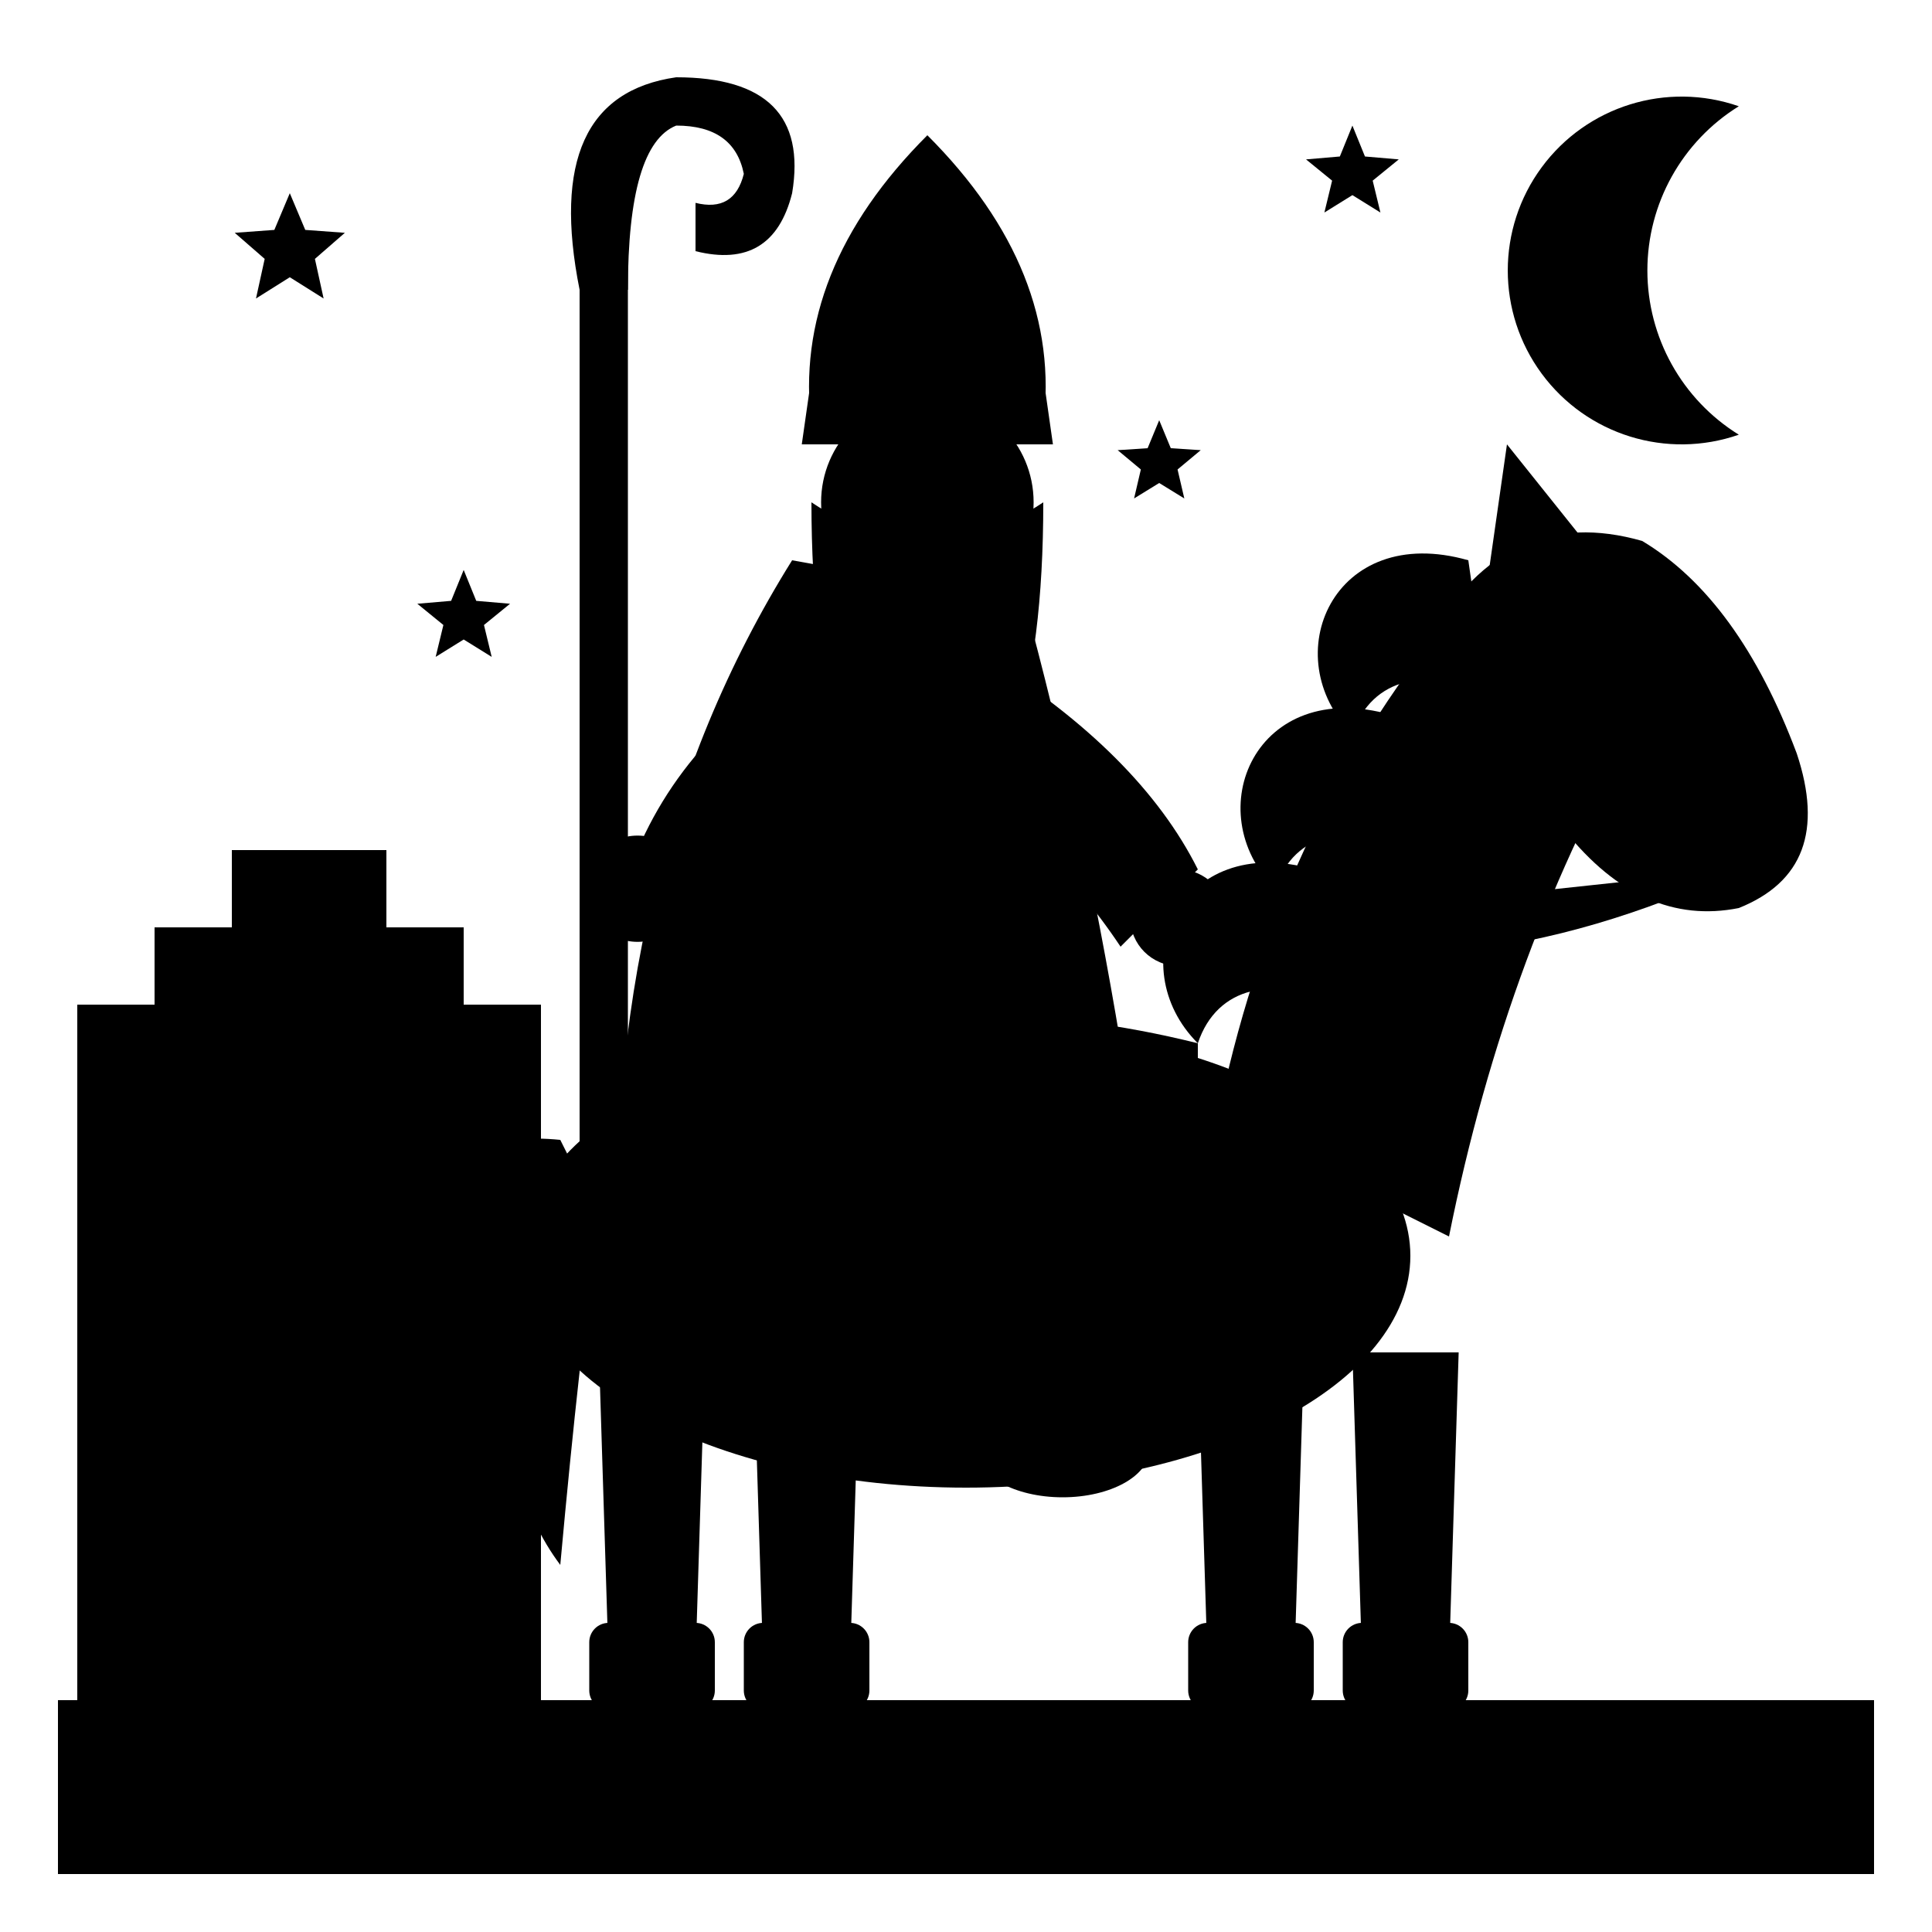
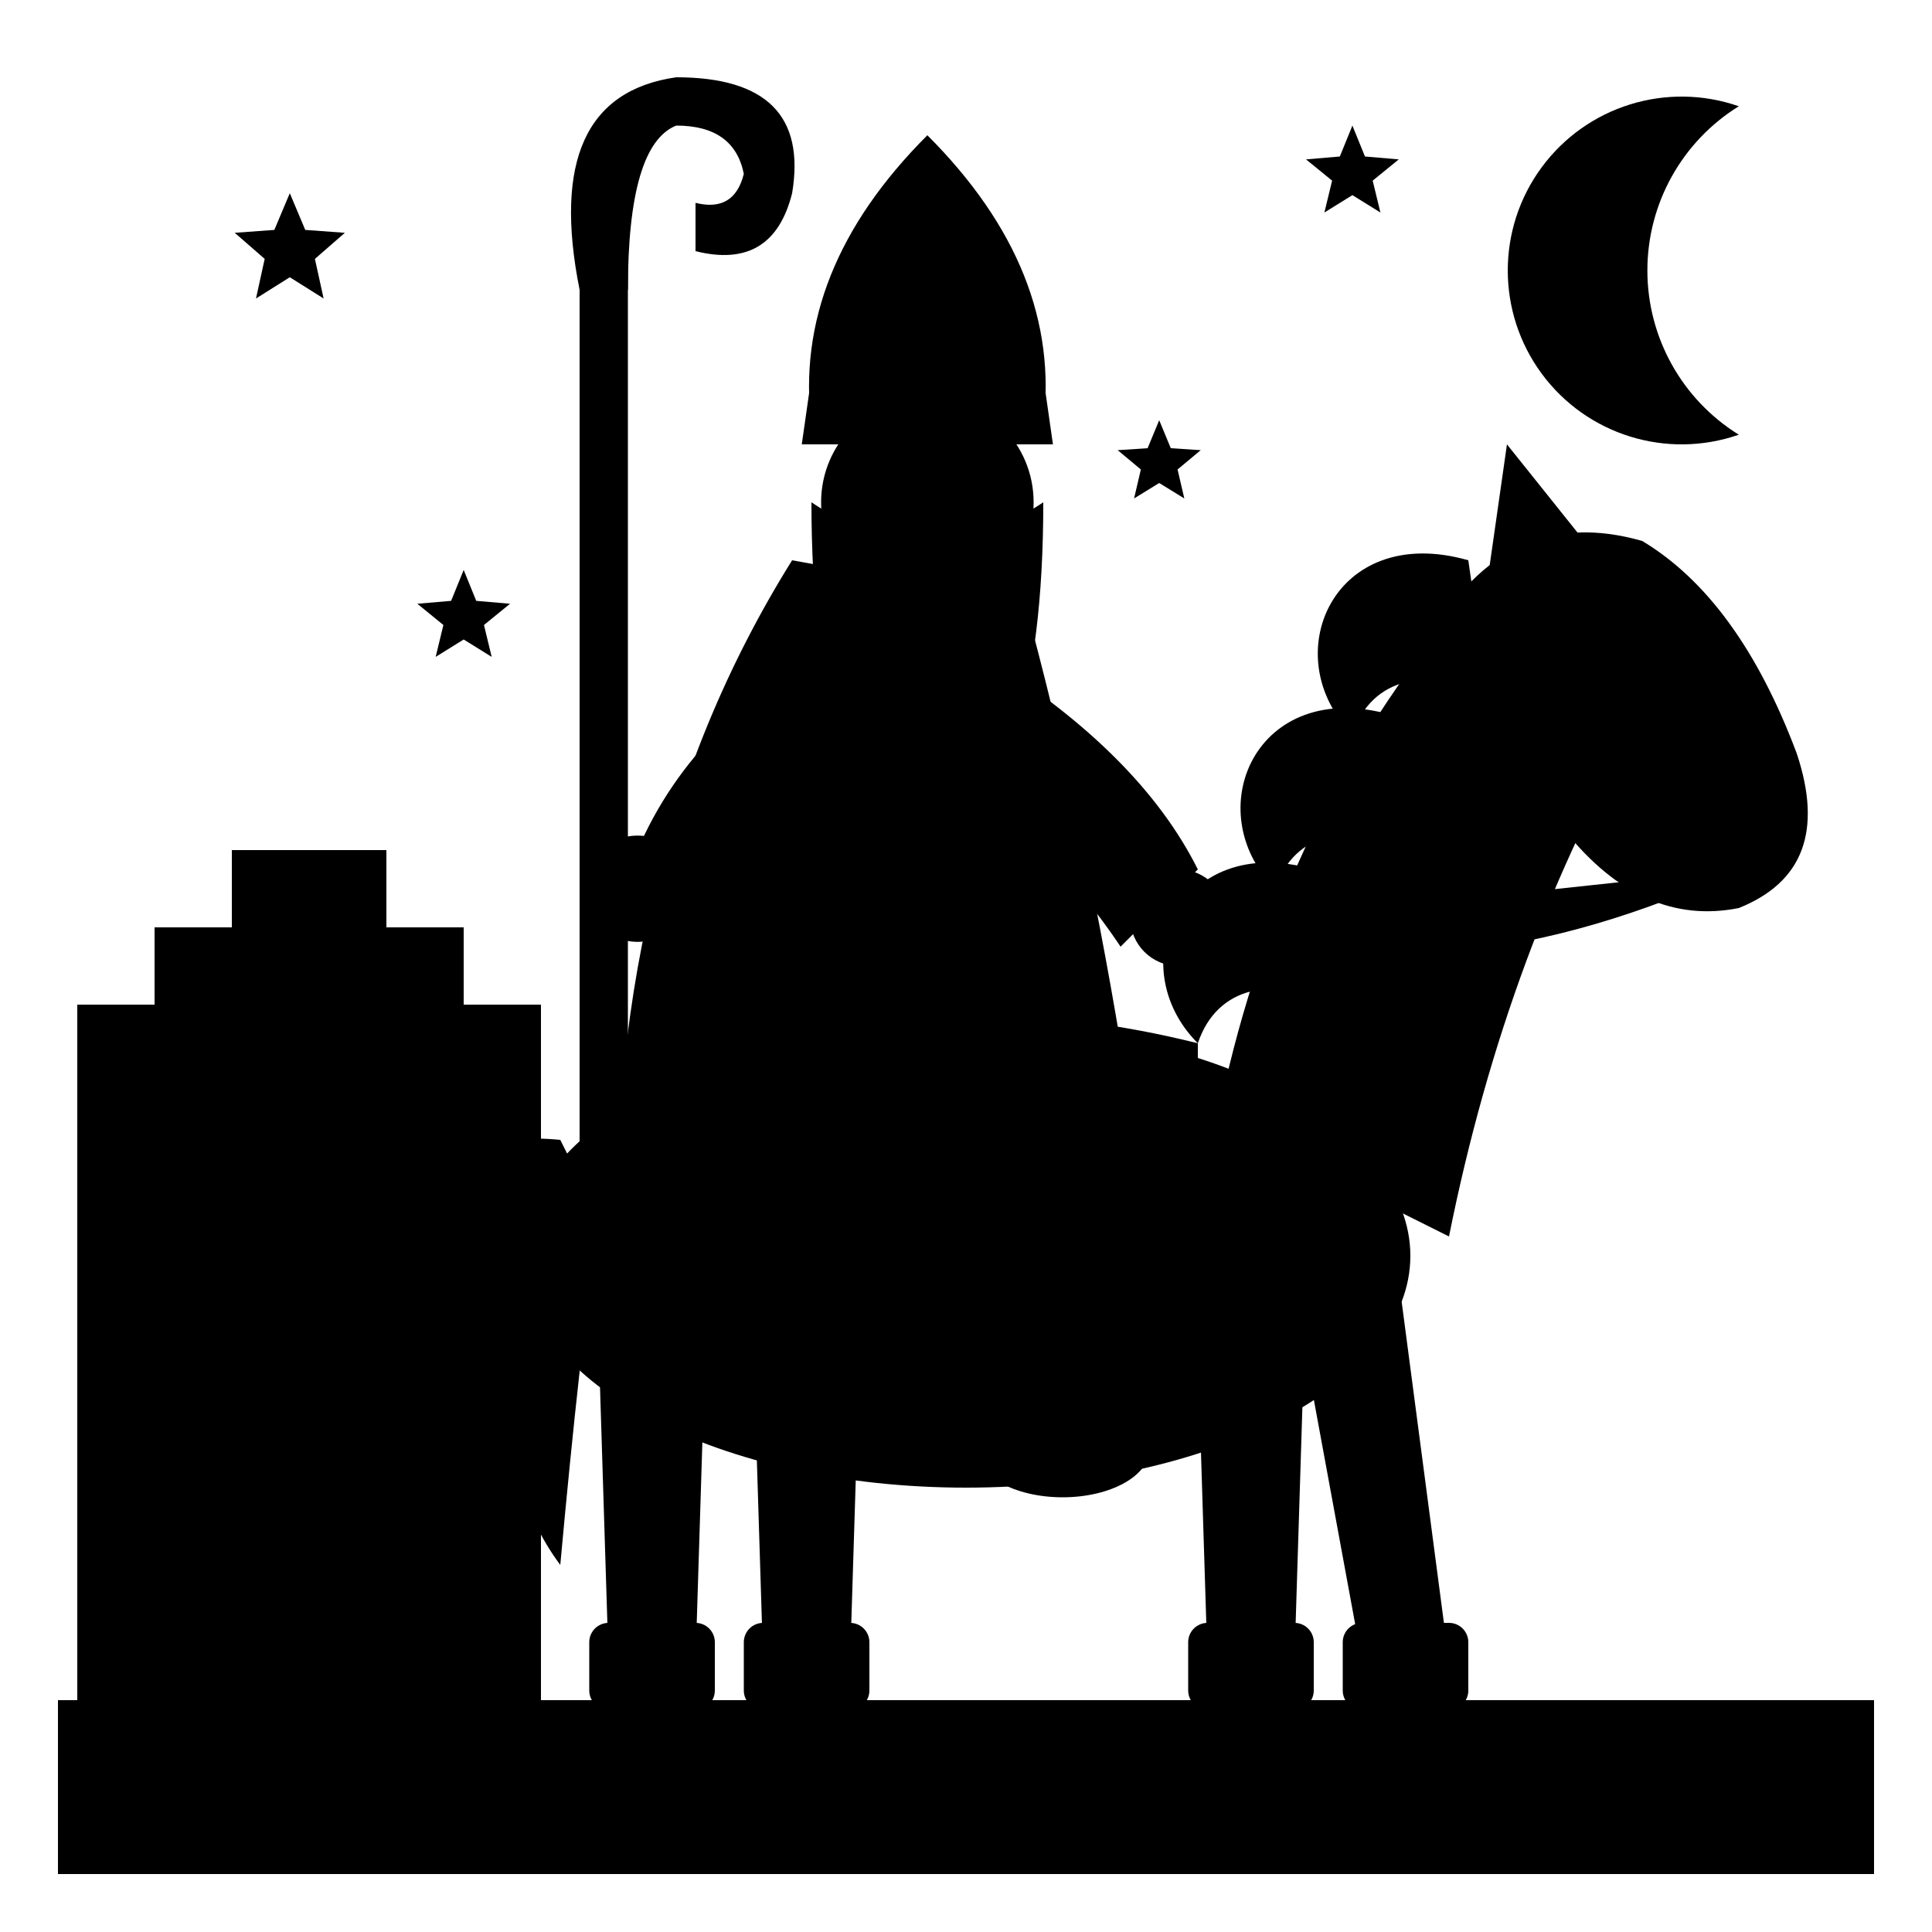
<svg xmlns="http://www.w3.org/2000/svg" viewBox="0 0 200 200">
  <rect class="r" data-i="0" x="6" y="176" width="188" height="18" />
  <path class="l" d="M6 185 H194 M24 176 V185 M52 176 V185 M80 176 V185 M108 176 V185 M136 176 V185 M164 176 V185 M38 185 V194 M66 185 V194 M94 185 V194 M122 185 V194 M150 185 V194 M178 185 V194" />
  <path class="r" data-i="1" d="M8 176 L8 104 L16 104 L16 96 L24 96 L24 88 L40 88 L40 96 L48 96 L48 104 L56 104 L56 176 Z" />
  <rect class="r" data-i="2" x="16" y="112" width="10" height="14" />
  <rect class="r" data-i="3" x="38" y="112" width="10" height="14" />
  <path class="r" data-i="4" d="M26 176 V156 Q32 148 38 156 V176 Z" />
  <path class="r" data-i="5" d="M180 11 A18 18 0 1 0 180 45 A20 20 0 0 1 180 11 Z" />
  <polygon class="r" data-i="6" points="30,20 31.6,23.8 35.7,24.1 32.6,26.8 33.5,30.9 30,28.7 26.5,30.9 27.4,26.8 24.3,24.1 28.4,23.8" />
  <polygon class="r" data-i="7" points="140,13 141.3,16.2 144.8,16.5 142.1,18.7 142.9,22 140,20.2 137.1,22 137.9,18.7 135.2,16.5 138.7,16.2" />
  <polygon class="r" data-i="8" points="48,59 49.3,62.2 52.8,62.5 50.1,64.7 50.9,68 48,66.2 45.1,68 45.9,64.7 43.2,62.5 46.7,62.2" />
  <polygon class="r" data-i="9" points="120,43.5 121.2,46.4 124.3,46.6 121.9,48.6 122.6,51.6 120,50 117.4,51.6 118.1,48.6 115.7,46.6 118.8,46.4" />
  <path class="r" data-i="10" d="M58 118 Q38 116 36 144 Q34 162 44 172 Q44 150 52 140 Q52 154 58 162 Q60 140 62 126 Z" />
  <path class="r" data-i="11" d="M62 140 L73 140 L72 172 L63 172 Z" />
  <path class="r" data-i="12" d="M78 140 L89 140 L88 172 L79 172 Z" />
  <path class="r" data-i="13" d="M124 140 L135 140 L134 172 L125 172 Z" />
-   <path class="r" data-i="14" d="M140 140 L151 140 L150 172 L141 172 Z" />
+   <path class="r" data-i="14" d="M134 134 L145 134 L150 172 L141 172 Z" />
  <rect class="r" data-i="15" x="61" y="168" width="13" height="9" rx="2" />
  <rect class="r" data-i="16" x="77" y="168" width="13" height="9" rx="2" />
  <rect class="r" data-i="17" x="123" y="168" width="13" height="9" rx="2" />
  <rect class="r" data-i="18" x="139" y="168" width="13" height="9" rx="2" />
  <path class="r" data-i="19" d="M126 116 Q132 86 150 64 L170 74 Q156 98 150 128 Z" />
  <ellipse class="r" data-i="20" cx="100" cy="130" rx="46" ry="24" />
  <path class="r" data-i="21" d="M152 58 C138 54 132 68 140 76 C142 70 148 69 154 72 Z" />
  <path class="r" data-i="22" d="M144 74 C130 70 124 84 132 92 C134 86 140 85 146 88 Z" />
  <path class="r" data-i="23" d="M136 90 C122 86 116 100 124 108 C126 102 132 101 138 104 Z" />
  <path class="r" data-i="24" d="M154 60 L156 46 L164 56 Z" />
  <path class="r" data-i="25" d="M148 66 Q156 52 170 56 Q180 62 186 78 Q190 90 180 94 Q170 96 162 86 Q154 80 148 66 Z" />
  <circle class="dot" cx="167" cy="68" r="2.4" />
  <circle class="dot" cx="183" cy="86" r="1.6" />
  <path class="l" d="M158 62 L176 92 M162 84 L186 80" />
  <path class="r" data-i="26" d="M76 108 Q100 102 124 108 L124 142 Q100 148 76 142 Z" />
  <path class="r" data-i="27" d="M76 135 Q100 141 124 135 L124 142 Q100 148 76 142 Z" />
  <path class="r" data-i="28" d="M82 58 Q62 90 64 134 Q80 140 94 130 L104 62 Z" />
  <path class="r" data-i="29" d="M92 104 L114 106 L114 146 L100 148 Z" />
  <ellipse class="r" data-i="30" cx="110" cy="150" rx="9" ry="5" />
  <path class="r" data-i="31" d="M86 62 L106 62 Q112 84 116 108 L88 110 Q84 84 86 62 Z" />
  <path class="r" data-i="32" d="M96 62 L102 62 L108 108 L100 109 Z" />
  <path class="l" d="M124 96 Q150 104 180 90" />
  <path class="r" data-i="33" d="M102 68 Q118 78 124 90 L116 98 Q108 86 98 82 Z" />
  <circle class="r" data-i="34" cx="122" cy="95" r="5" />
  <rect class="r" data-i="35" x="60" y="26" width="5" height="110" rx="2" />
  <path class="r" data-i="36" d="M60 30 Q56 10 70 8 Q84 8 82 20 Q80 28 72 26 L72 21 Q76 22 77 18 Q76 13 70 13 Q65 15 65 30 Z" />
  <path class="r" data-i="37" d="M88 66 Q72 74 66 88 L74 96 Q80 84 92 78 Z" />
  <circle class="r" data-i="38" cx="66" cy="92" r="5.5" />
  <circle class="r" data-i="39" cx="96" cy="52" r="11" />
  <path class="r" data-i="40" d="M84 52 Q84 82 96 88 Q108 82 108 52 Q96 60 84 52 Z" />
  <path class="r" data-i="41" d="M88 58 Q92 54 96 58 Q100 54 104 58 Q100 63 96 60 Q92 63 88 58 Z" />
  <circle class="r" data-i="42" cx="96" cy="56" r="2.6" />
  <circle class="dot" cx="92" cy="50" r="1.8" />
  <circle class="dot" cx="100" cy="50" r="1.8" />
  <path class="r" data-i="43" d="M84 44 Q82 28 96 14 Q110 28 108 44 Z" />
  <path class="r" data-i="44" d="M83 46 L109 46 L108 39 L84 39 Z" />
  <polygon class="r" data-i="45" points="94.5,20 97.5,20 97.5,25 102,25 102,28 97.5,28 97.5,35 94.5,35 94.5,28 90,28 90,25 94.5,25" />
</svg>
